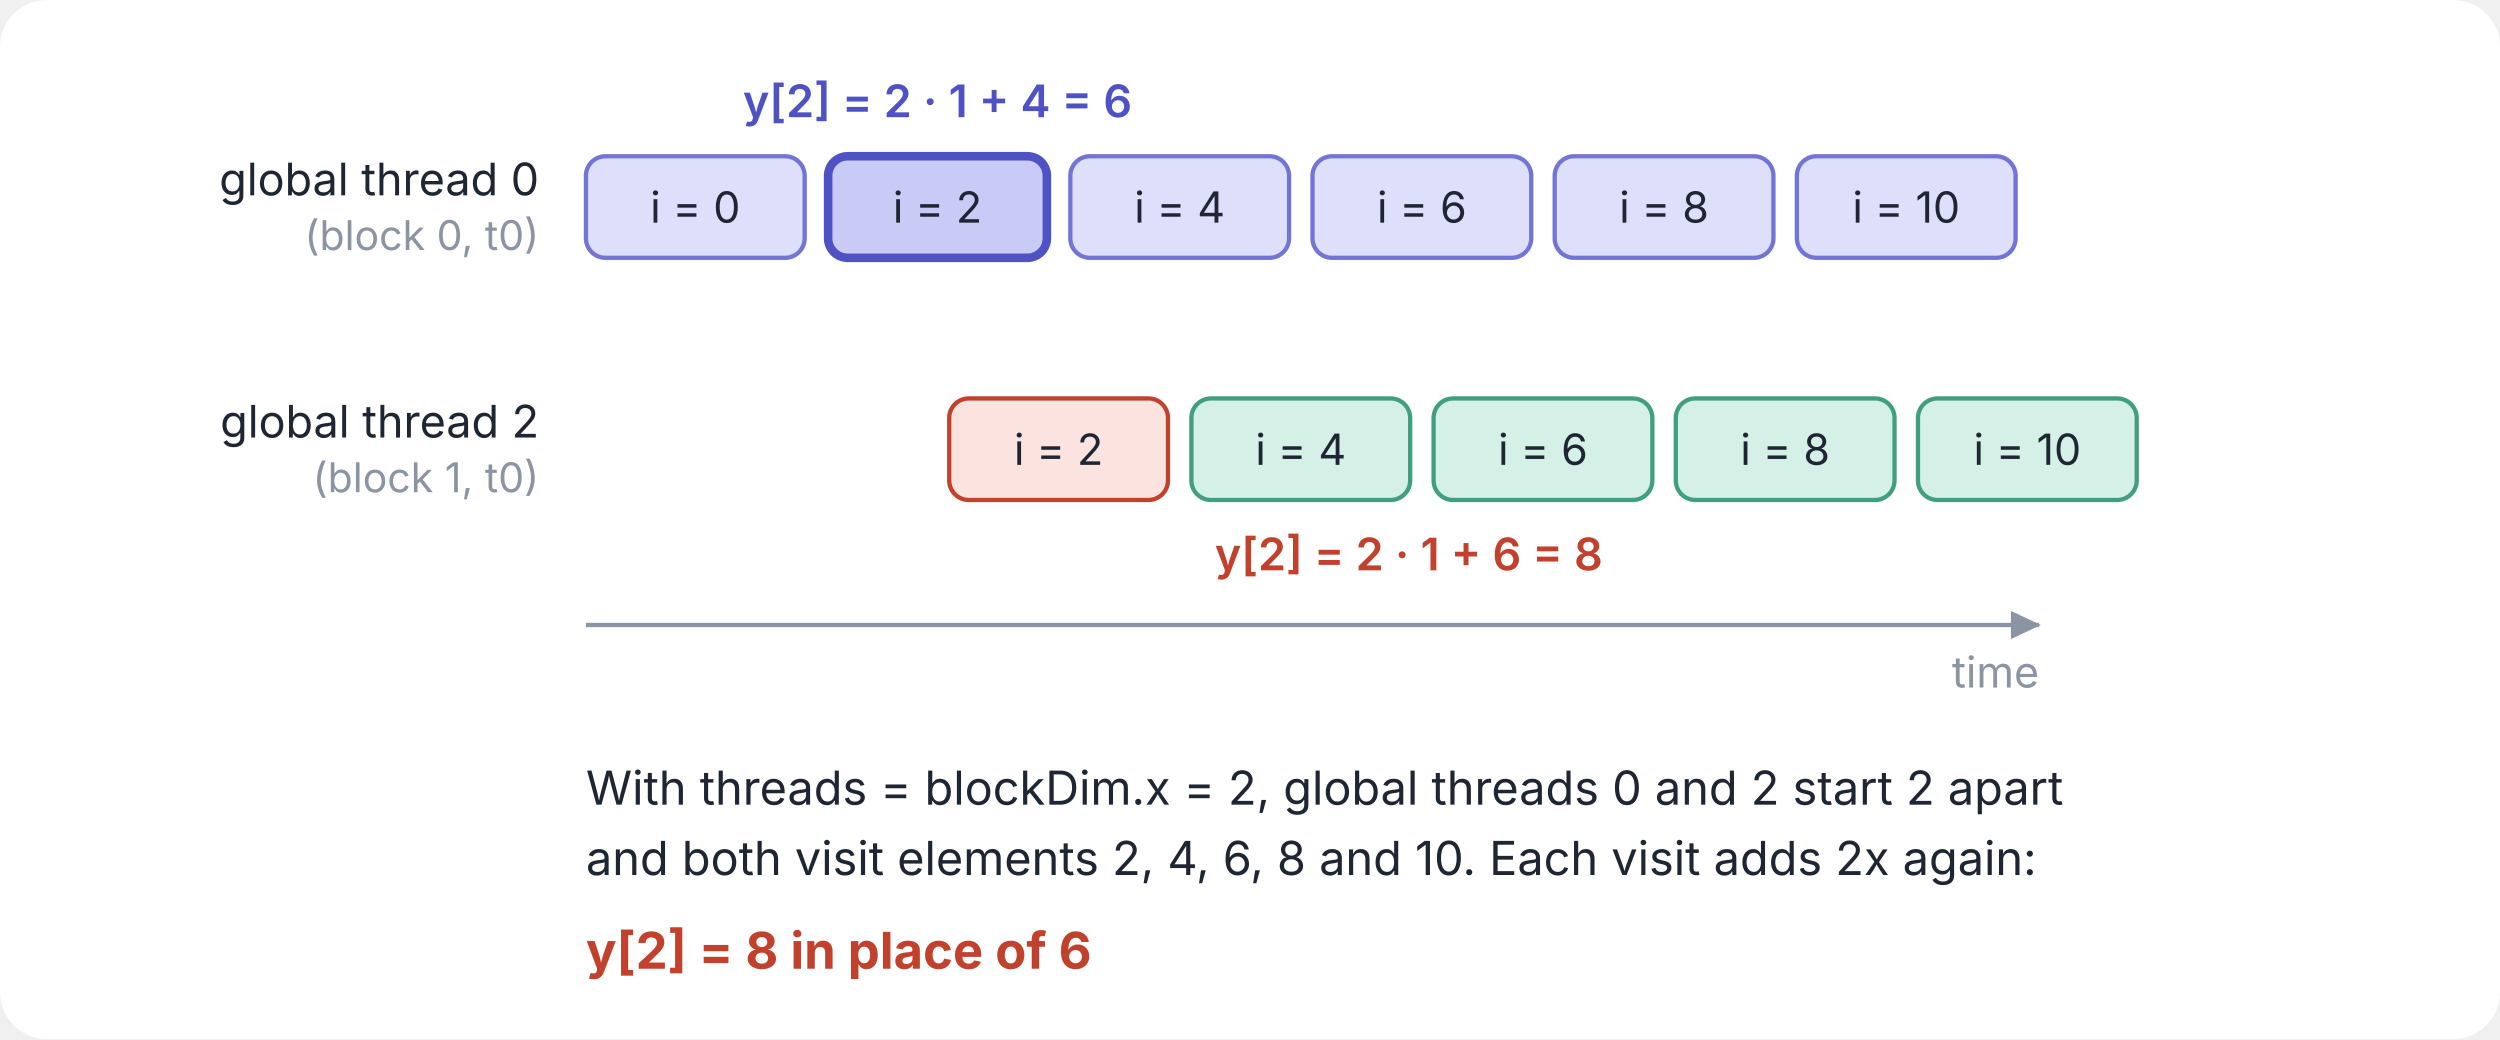
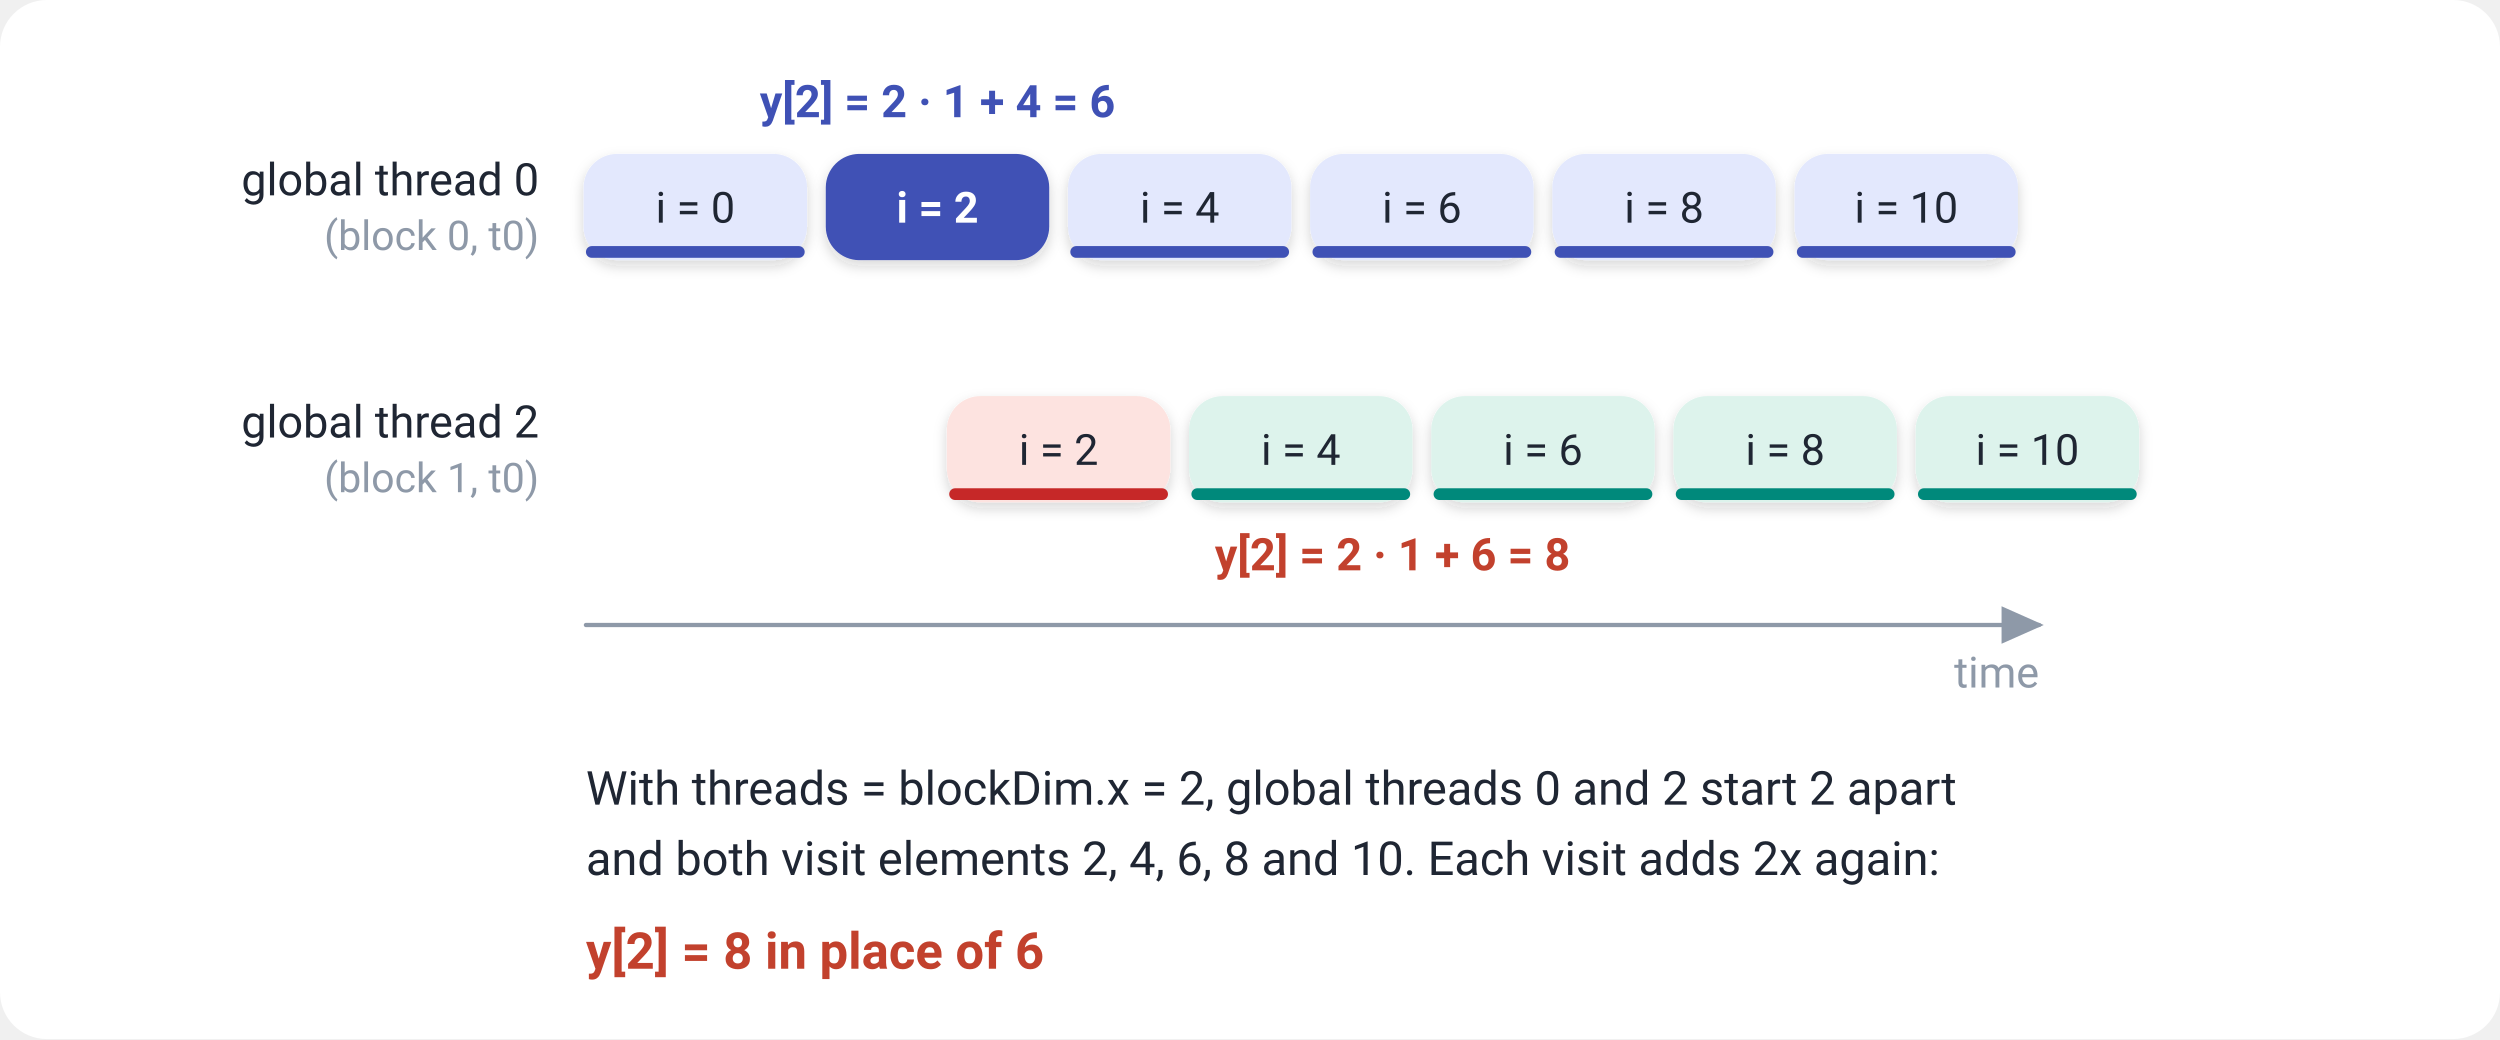
<svg xmlns="http://www.w3.org/2000/svg" viewBox="0 0 640 266" width="640" height="266" role="img" aria-label="A grid-stride loop with the wrong stride, 2 in place of 4. Global thread 0 visits elements 0, 2, 4, 6, 8, 10 and global thread 2 visits 2, 4, 6, 8, 10. Thread 0 computes y[2] = 2 times 1 plus 4 = 6; thread 2 later reads the 6 and computes 2 times 1 plus 6 = 8. The result is 8 in place of 6.">
  <style>
-     text { font-family: Inter, "Segoe UI", "Helvetica Neue", Helvetica, Arial, sans-serif; }
+     text { font-family: Roboto, Inter, "Segoe UI", "Helvetica Neue", Arial, sans-serif; }
    .mono { font-family: "JetBrains Mono", "SF Mono", Menlo, Consolas, monospace; }
  </style>
  <defs>
-     <marker id="m-hi" viewBox="0 0 10 10" refX="8.5" refY="5" markerUnits="userSpaceOnUse" markerWidth="9" markerHeight="9" orient="auto">
-       <path d="M0.5,1 L9,5 L0.5,9 Z" fill="#4F52C4" />
+     <marker id="m-hi" viewBox="0 0 10 10" refX="8.5" refY="5" markerUnits="userSpaceOnUse" markerWidth="12" markerHeight="12" orient="auto">
+       <path d="M0.5,1 L9.5,5 L0.5,9 Z" fill="#3F51B5" />
    </marker>
-     <marker id="m-grey" viewBox="0 0 10 10" refX="8.5" refY="5" markerUnits="userSpaceOnUse" markerWidth="9" markerHeight="9" orient="auto">
-       <path d="M0.5,1 L9,5 L0.5,9 Z" fill="#8A94A3" />
+     <marker id="m-grey" viewBox="0 0 10 10" refX="8.5" refY="5" markerUnits="userSpaceOnUse" markerWidth="12" markerHeight="12" orient="auto">
+       <path d="M0.5,1 L9.5,5 L0.5,9 Z" fill="#8E99A8" />
    </marker>
-     <marker id="m-red" viewBox="0 0 10 10" refX="8.5" refY="5" markerUnits="userSpaceOnUse" markerWidth="9" markerHeight="9" orient="auto">
-       <path d="M0.5,1 L9,5 L0.5,9 Z" fill="#C2412D" />
+     <marker id="m-red" viewBox="0 0 10 10" refX="8.5" refY="5" markerUnits="userSpaceOnUse" markerWidth="12" markerHeight="12" orient="auto">
+       <path d="M0.5,1 L9.5,5 L0.5,9 Z" fill="#C2412D" />
    </marker>
-     <marker id="m-ink" viewBox="0 0 10 10" refX="8.5" refY="5" markerUnits="userSpaceOnUse" markerWidth="9" markerHeight="9" orient="auto">
-       <path d="M0.5,1 L9,5 L0.5,9 Z" fill="#1F2633" />
+     <marker id="m-ink" viewBox="0 0 10 10" refX="8.5" refY="5" markerUnits="userSpaceOnUse" markerWidth="12" markerHeight="12" orient="auto">
+       <path d="M0.5,1 L9.5,5 L0.5,9 Z" fill="#1F2633" />
    </marker>
-     <marker id="m-green" viewBox="0 0 10 10" refX="8.5" refY="5" markerUnits="userSpaceOnUse" markerWidth="9" markerHeight="9" orient="auto">
-       <path d="M0.5,1 L9,5 L0.5,9 Z" fill="#2E8B57" />
+     <marker id="m-green" viewBox="0 0 10 10" refX="8.5" refY="5" markerUnits="userSpaceOnUse" markerWidth="12" markerHeight="12" orient="auto">
+       <path d="M0.5,1 L9.5,5 L0.5,9 Z" fill="#2E8B57" />
    </marker>
-     <marker id="m-blue" viewBox="0 0 10 10" refX="8.5" refY="5" markerUnits="userSpaceOnUse" markerWidth="9" markerHeight="9" orient="auto">
-       <path d="M0.5,1 L9,5 L0.5,9 Z" fill="#7275D6" />
+     <marker id="m-blue" viewBox="0 0 10 10" refX="8.5" refY="5" markerUnits="userSpaceOnUse" markerWidth="12" markerHeight="12" orient="auto">
+       <path d="M0.5,1 L9.5,5 L0.5,9 Z" fill="#3F51B5" />
    </marker>
-     <marker id="m-mint" viewBox="0 0 10 10" refX="8.5" refY="5" markerUnits="userSpaceOnUse" markerWidth="9" markerHeight="9" orient="auto">
-       <path d="M0.5,1 L9,5 L0.5,9 Z" fill="#3F9F80" />
+     <marker id="m-mint" viewBox="0 0 10 10" refX="8.5" refY="5" markerUnits="userSpaceOnUse" markerWidth="12" markerHeight="12" orient="auto">
+       <path d="M0.5,1 L9.5,5 L0.5,9 Z" fill="#00897B" />
    </marker>
-     <marker id="m-peach" viewBox="0 0 10 10" refX="8.5" refY="5" markerUnits="userSpaceOnUse" markerWidth="9" markerHeight="9" orient="auto">
-       <path d="M0.5,1 L9,5 L0.5,9 Z" fill="#D98654" />
+     <marker id="m-peach" viewBox="0 0 10 10" refX="8.5" refY="5" markerUnits="userSpaceOnUse" markerWidth="12" markerHeight="12" orient="auto">
+       <path d="M0.5,1 L9.5,5 L0.5,9 Z" fill="#E65100" />
    </marker>
-     <marker id="m-pink" viewBox="0 0 10 10" refX="8.5" refY="5" markerUnits="userSpaceOnUse" markerWidth="9" markerHeight="9" orient="auto">
-       <path d="M0.5,1 L9,5 L0.5,9 Z" fill="#CC6A91" />
+     <marker id="m-pink" viewBox="0 0 10 10" refX="8.5" refY="5" markerUnits="userSpaceOnUse" markerWidth="12" markerHeight="12" orient="auto">
+       <path d="M0.5,1 L9.5,5 L0.5,9 Z" fill="#C2185B" />
    </marker>
+     <filter id="elev" x="-20%" y="-20%" width="140%" height="160%">
+       <feDropShadow dx="0" dy="1.5" stdDeviation="1.6" flood-color="#1F2633" flood-opacity="0.18" />
+     </filter>
  </defs>
  <rect width="640" height="266" rx="12" fill="#FFFFFF" />
  <text x="138.0" y="50.0" font-size="11.5" fill="#1F2633" text-anchor="end" font-weight="400" xml:space="preserve">global thread 0</text>
-   <text x="138.0" y="64.0" font-size="10.5" fill="#8A94A3" text-anchor="end" font-weight="400" xml:space="preserve">(block 0, t0)</text>
+   <text x="138.0" y="64.0" font-size="10.5" fill="#8E99A8" text-anchor="end" font-weight="400" xml:space="preserve">(block 0, t0)</text>
  <text x="138.0" y="112.0" font-size="11.5" fill="#1F2633" text-anchor="end" font-weight="400" xml:space="preserve">global thread 2</text>
-   <text x="138.0" y="126.0" font-size="10.5" fill="#8A94A3" text-anchor="end" font-weight="400" xml:space="preserve">(block 1, t0)</text>
-   <rect x="150.0" y="40.0" width="56.0" height="26.0" rx="5" fill="#DEDFFA" stroke="#7275D6" stroke-width="1.1" />
+   <text x="138.0" y="126.0" font-size="10.5" fill="#8E99A8" text-anchor="end" font-weight="400" xml:space="preserve">(block 1, t0)</text>
+   <rect x="150.0" y="40.0" width="56.0" height="26.0" rx="8" fill="#E3E8FD" stroke="#E3E8FD" stroke-width="1.2" filter="url(#elev)" />
+   <rect x="150.0" y="63.0" width="56.0" height="3" rx="1.5" fill="#3F51B5" />
  <text x="178.0" y="57.0" font-size="11" fill="#1F2633" text-anchor="middle" font-weight="400" xml:space="preserve">i = 0</text>
-   <rect x="212.0" y="40.0" width="56.0" height="26.0" rx="5" fill="#C9CAF6" stroke="#4F52C4" stroke-width="2.2" />
-   <text x="240.0" y="57.0" font-size="11" fill="#1F2633" text-anchor="middle" font-weight="400" xml:space="preserve">i = 2</text>
-   <rect x="274.0" y="40.0" width="56.0" height="26.0" rx="5" fill="#DEDFFA" stroke="#7275D6" stroke-width="1.1" />
+   <rect x="212.0" y="40.0" width="56.0" height="26.0" rx="8" fill="#3F51B5" stroke="#3F51B5" stroke-width="1.2" filter="url(#elev)" />
+   <text x="240.0" y="57.0" font-size="11" fill="#FFFFFF" text-anchor="middle" font-weight="700" xml:space="preserve">i = 2</text>
+   <rect x="274.0" y="40.0" width="56.0" height="26.0" rx="8" fill="#E3E8FD" stroke="#E3E8FD" stroke-width="1.2" filter="url(#elev)" />
+   <rect x="274.0" y="63.0" width="56.0" height="3" rx="1.5" fill="#3F51B5" />
  <text x="302.0" y="57.0" font-size="11" fill="#1F2633" text-anchor="middle" font-weight="400" xml:space="preserve">i = 4</text>
-   <rect x="336.0" y="40.0" width="56.0" height="26.0" rx="5" fill="#DEDFFA" stroke="#7275D6" stroke-width="1.1" />
+   <rect x="336.0" y="40.0" width="56.0" height="26.0" rx="8" fill="#E3E8FD" stroke="#E3E8FD" stroke-width="1.2" filter="url(#elev)" />
+   <rect x="336.0" y="63.0" width="56.0" height="3" rx="1.5" fill="#3F51B5" />
  <text x="364.0" y="57.0" font-size="11" fill="#1F2633" text-anchor="middle" font-weight="400" xml:space="preserve">i = 6</text>
-   <rect x="398.0" y="40.0" width="56.0" height="26.0" rx="5" fill="#DEDFFA" stroke="#7275D6" stroke-width="1.1" />
+   <rect x="398.0" y="40.0" width="56.0" height="26.0" rx="8" fill="#E3E8FD" stroke="#E3E8FD" stroke-width="1.2" filter="url(#elev)" />
+   <rect x="398.0" y="63.0" width="56.0" height="3" rx="1.5" fill="#3F51B5" />
  <text x="426.0" y="57.0" font-size="11" fill="#1F2633" text-anchor="middle" font-weight="400" xml:space="preserve">i = 8</text>
-   <rect x="460.0" y="40.0" width="56.0" height="26.0" rx="5" fill="#DEDFFA" stroke="#7275D6" stroke-width="1.1" />
+   <rect x="460.0" y="40.0" width="56.0" height="26.0" rx="8" fill="#E3E8FD" stroke="#E3E8FD" stroke-width="1.2" filter="url(#elev)" />
+   <rect x="460.0" y="63.0" width="56.0" height="3" rx="1.5" fill="#3F51B5" />
  <text x="488.0" y="57.0" font-size="11" fill="#1F2633" text-anchor="middle" font-weight="400" xml:space="preserve">i = 10</text>
-   <rect x="243.0" y="102.0" width="56.0" height="26.0" rx="5" fill="#FBE4E0" stroke="#C2412D" stroke-width="1.1" />
+   <rect x="243.0" y="102.0" width="56.0" height="26.0" rx="8" fill="#FDE3E0" stroke="#FDE3E0" stroke-width="1.2" filter="url(#elev)" />
+   <rect x="243.0" y="125.0" width="56.0" height="3" rx="1.5" fill="#C62828" />
  <text x="271.0" y="119.0" font-size="11" fill="#1F2633" text-anchor="middle" font-weight="400" xml:space="preserve">i = 2</text>
-   <rect x="305.0" y="102.0" width="56.0" height="26.0" rx="5" fill="#D5F0E6" stroke="#3F9F80" stroke-width="1.1" />
+   <rect x="305.0" y="102.0" width="56.0" height="26.0" rx="8" fill="#DDF3EC" stroke="#DDF3EC" stroke-width="1.2" filter="url(#elev)" />
+   <rect x="305.0" y="125.0" width="56.0" height="3" rx="1.5" fill="#00897B" />
  <text x="333.0" y="119.0" font-size="11" fill="#1F2633" text-anchor="middle" font-weight="400" xml:space="preserve">i = 4</text>
-   <rect x="367.0" y="102.0" width="56.0" height="26.0" rx="5" fill="#D5F0E6" stroke="#3F9F80" stroke-width="1.1" />
+   <rect x="367.0" y="102.0" width="56.0" height="26.0" rx="8" fill="#DDF3EC" stroke="#DDF3EC" stroke-width="1.2" filter="url(#elev)" />
+   <rect x="367.0" y="125.0" width="56.0" height="3" rx="1.5" fill="#00897B" />
  <text x="395.0" y="119.0" font-size="11" fill="#1F2633" text-anchor="middle" font-weight="400" xml:space="preserve">i = 6</text>
-   <rect x="429.0" y="102.0" width="56.0" height="26.0" rx="5" fill="#D5F0E6" stroke="#3F9F80" stroke-width="1.1" />
+   <rect x="429.0" y="102.0" width="56.0" height="26.0" rx="8" fill="#DDF3EC" stroke="#DDF3EC" stroke-width="1.2" filter="url(#elev)" />
+   <rect x="429.0" y="125.0" width="56.0" height="3" rx="1.5" fill="#00897B" />
  <text x="457.0" y="119.0" font-size="11" fill="#1F2633" text-anchor="middle" font-weight="400" xml:space="preserve">i = 8</text>
-   <rect x="491.0" y="102.0" width="56.0" height="26.0" rx="5" fill="#D5F0E6" stroke="#3F9F80" stroke-width="1.1" />
+   <rect x="491.0" y="102.0" width="56.0" height="26.0" rx="8" fill="#DDF3EC" stroke="#DDF3EC" stroke-width="1.2" filter="url(#elev)" />
+   <rect x="491.0" y="125.0" width="56.0" height="3" rx="1.5" fill="#00897B" />
  <text x="519.0" y="119.0" font-size="11" fill="#1F2633" text-anchor="middle" font-weight="400" xml:space="preserve">i = 10</text>
-   <line x1="150.0" y1="160.0" x2="522.0" y2="160.0" stroke="#8A94A3" stroke-width="1.1" marker-end="url(#m-grey)" />
-   <text x="522.0" y="176.0" font-size="11" fill="#8A94A3" text-anchor="end" font-weight="400" xml:space="preserve">time</text>
-   <text x="240.0" y="30.0" font-size="11.5" fill="#4F52C4" text-anchor="middle" font-weight="600" xml:space="preserve">y[2] = 2 · 1 + 4 = 6</text>
+   <line x1="150.0" y1="160.0" x2="522.0" y2="160.0" stroke="#8E99A8" stroke-width="1.1" stroke-linecap="round" marker-end="url(#m-grey)" />
+   <text x="522.0" y="176.0" font-size="11" fill="#8E99A8" text-anchor="end" font-weight="400" xml:space="preserve">time</text>
+   <text x="240.0" y="30.0" font-size="11.5" fill="#3F51B5" text-anchor="middle" font-weight="600" xml:space="preserve">y[2] = 2 · 1 + 4 = 6</text>
  <text x="311.0" y="146.0" font-size="11.5" fill="#C2412D" text-anchor="start" font-weight="600" xml:space="preserve">y[2] = 2 · 1 + 6 = 8</text>
  <text x="150.0" y="206.0" font-size="12" fill="#1F2633" text-anchor="start" font-weight="400" xml:space="preserve">With threads = blockDim.x = 2, global threads 0 and 2 start 2 apart</text>
  <text x="150.0" y="224.0" font-size="12" fill="#1F2633" text-anchor="start" font-weight="400" xml:space="preserve">and both visit elements 2, 4, 6, 8 and 10. Each visit adds 2x again:</text>
  <text x="150.0" y="248.0" font-size="13" fill="#C2412D" text-anchor="start" font-weight="700" xml:space="preserve">y[2] = 8 in place of 6</text>
</svg>
